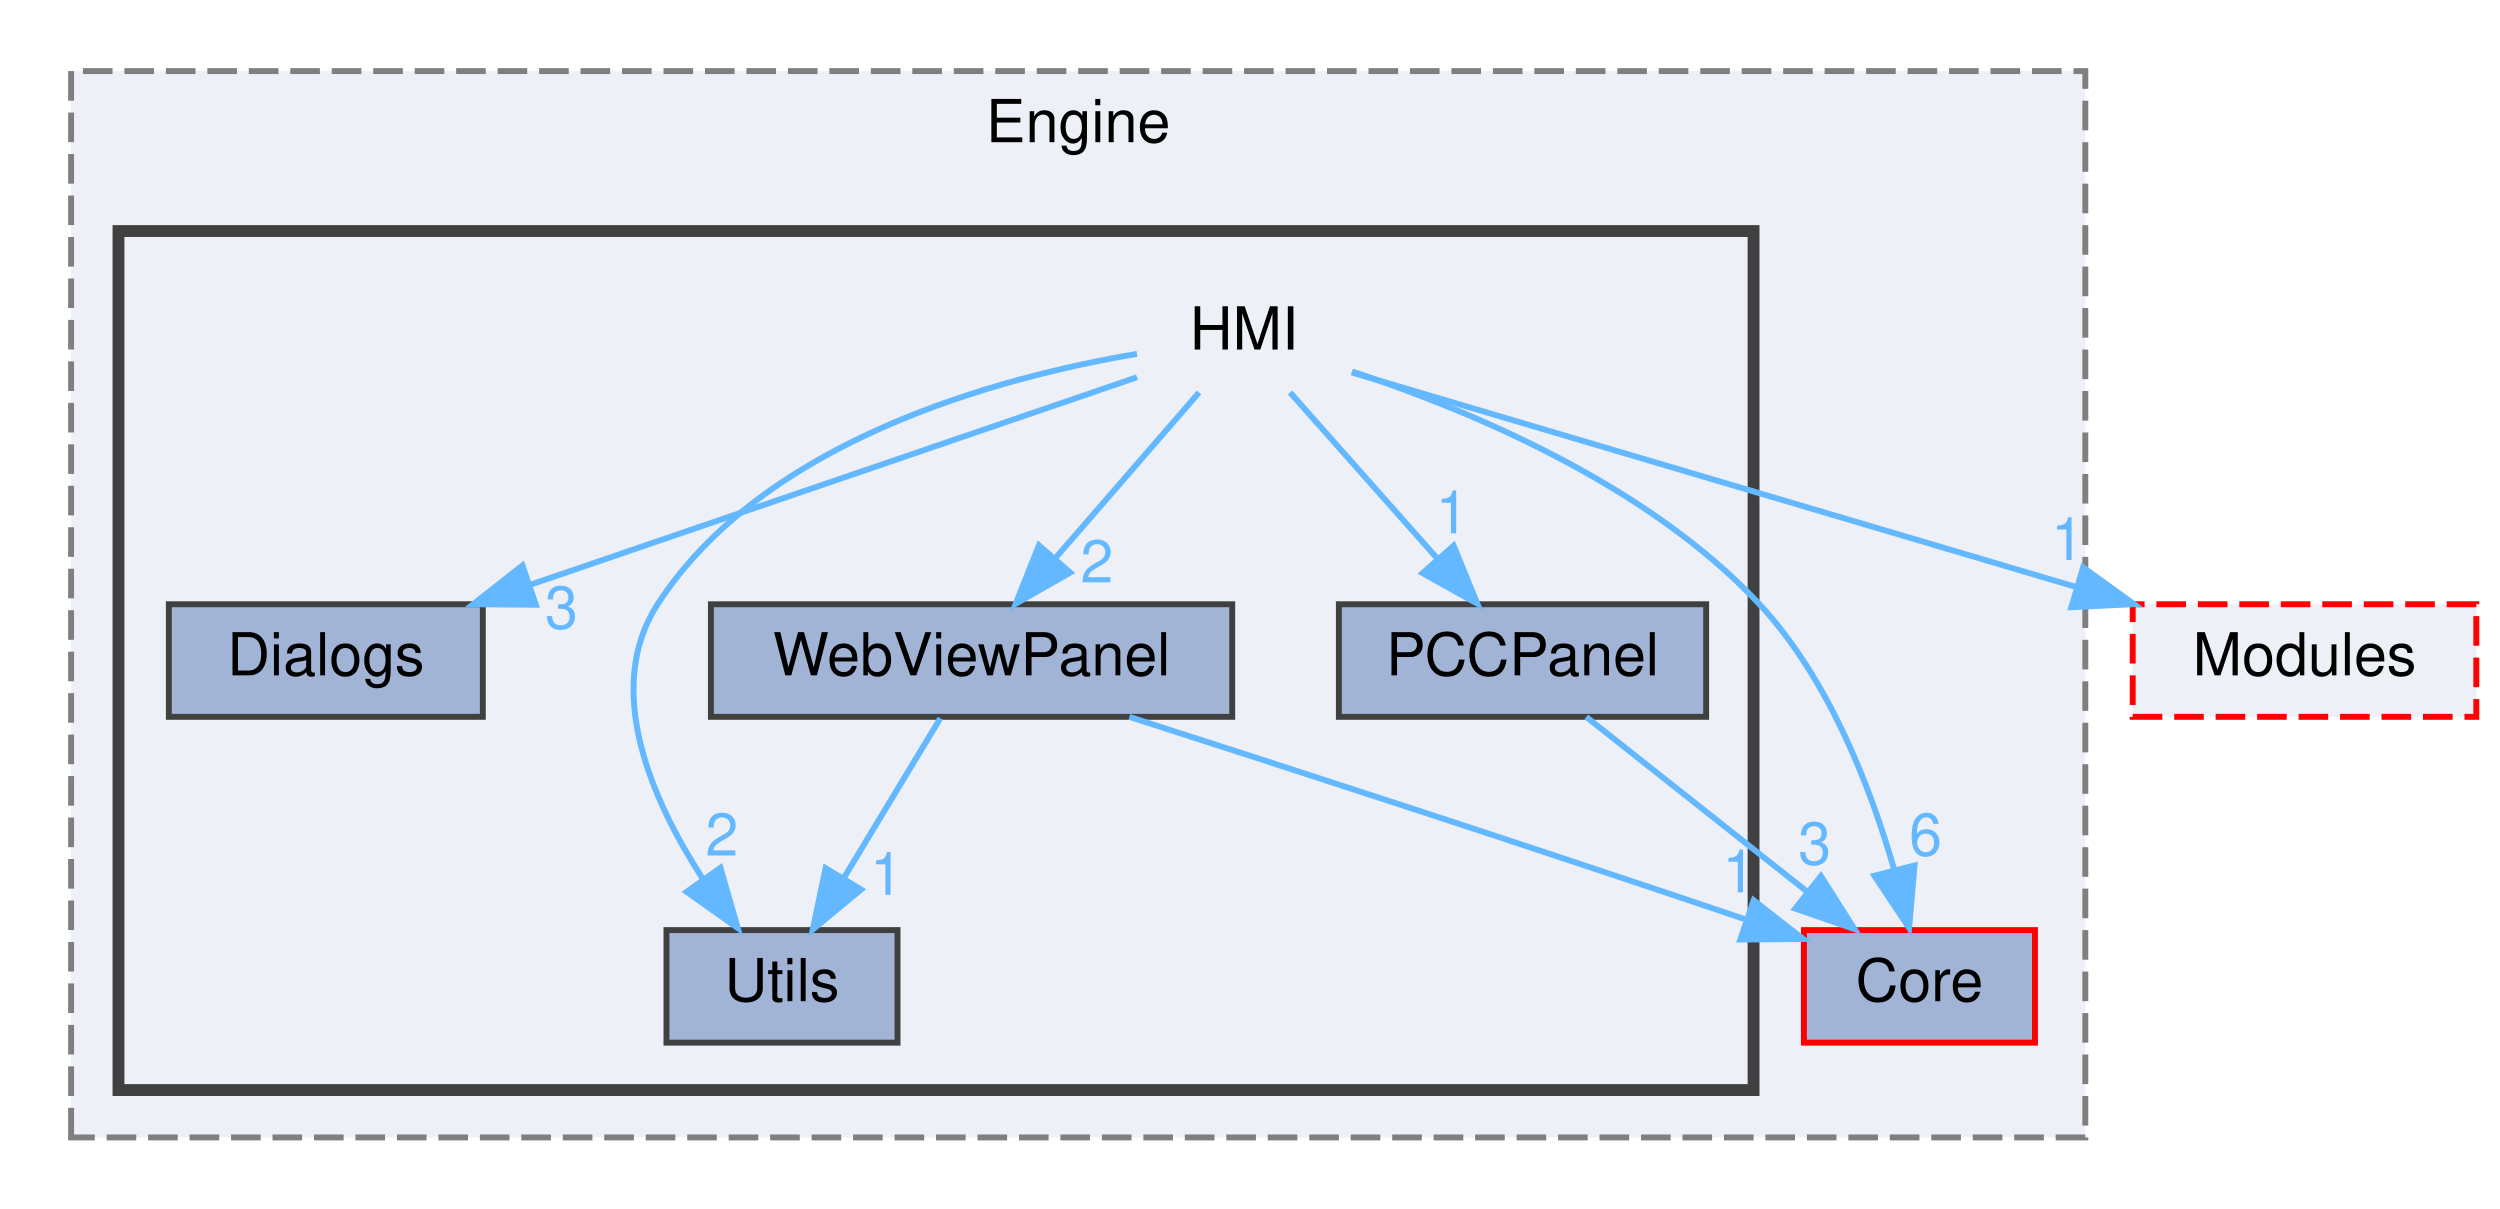
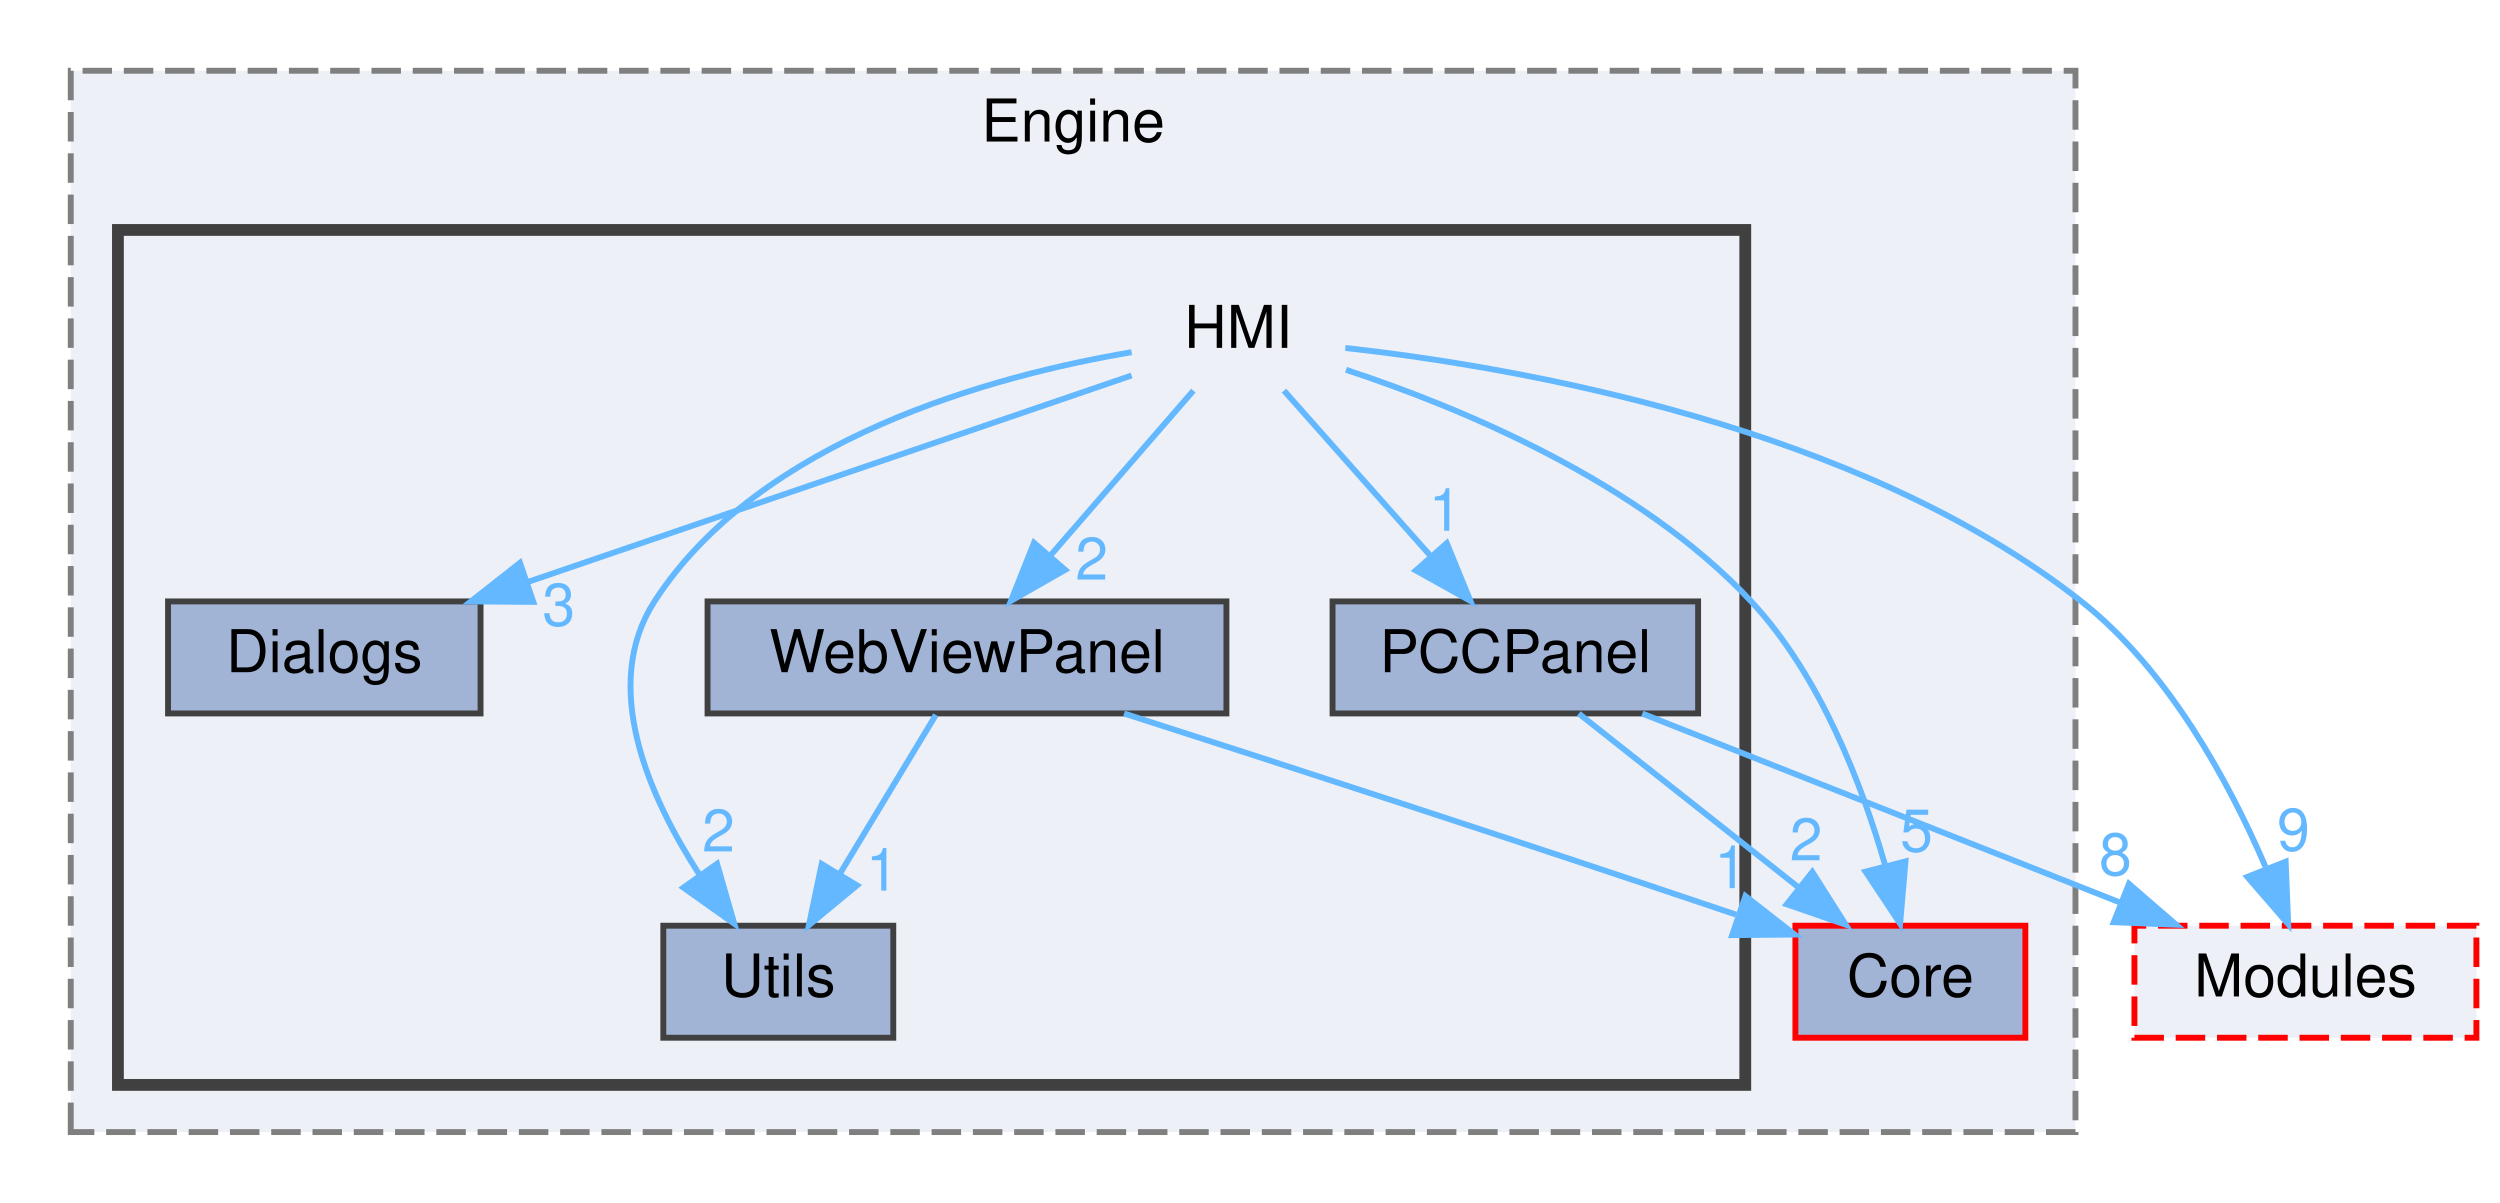
- <svg xmlns="http://www.w3.org/2000/svg" xmlns:xlink="http://www.w3.org/1999/xlink" width="422pt" height="204pt" viewBox="0.00 0.00 422.00 204.00">
+ <svg xmlns="http://www.w3.org/2000/svg" xmlns:xlink="http://www.w3.org/1999/xlink" width="424pt" height="204pt" viewBox="0.00 0.00 424.00 204.00">
  <g id="graph0" class="graph" transform="scale(1 1) rotate(0) translate(4 200)">
    <g id="clust1" class="cluster">
      <g id="a_clust1">
        <a xlink:href="dir_b70de4a9b2a9f967d011983a1fdf80d1.html" target="_top" xlink:title="Engine">
          <polygon fill="#edf0f7" stroke="#7f7f7f" stroke-dasharray="5,2" points="8,-8 8,-188 348,-188 348,-8 8,-8" />
          <text text-anchor="middle" x="178" y="-176" font-family="Helvetica,sans-Serif" font-size="10.00">Engine</text>
        </a>
      </g>
    </g>
    <g id="clust2" class="cluster">
      <g id="a_clust2">
        <a xlink:href="dir_fa749c79e99d4161e054d79886d12aa3.html" target="_top">
          <polygon fill="#edf0f7" stroke="#404040" stroke-width="2" points="16,-16 16,-161 292,-161 292,-16 16,-16" />
        </a>
      </g>
    </g>
    <g id="node1" class="node">
      <g id="a_node1">
        <a xlink:href="dir_db532fcf2b7ab198586d05907cd2a60c.html" target="_top" xlink:title="Core">
          <polygon fill="#a2b4d6" stroke="red" points="339.5,-43 300.5,-43 300.5,-24 339.5,-24 339.5,-43" />
          <text text-anchor="middle" x="320" y="-31" font-family="Helvetica,sans-Serif" font-size="10.00">Core</text>
        </a>
      </g>
    </g>
    <g id="node2" class="node">
      <text text-anchor="middle" x="206" y="-141" font-family="Helvetica,sans-Serif" font-size="10.00">HMI</text>
    </g>
    <g id="edge6" class="edge">
      <g id="a_edge6">
        <a xlink:href="dir_000010_000001.html" target="_top">
          <path fill="none" stroke="#63b8ff" d="M224.28,-137.28C243.66,-130.89 274.03,-118.36 293,-98 304.73,-85.41 311.79,-66.96 315.74,-53.19" />
          <polygon fill="#63b8ff" stroke="#63b8ff" points="319.17,-53.91 318.26,-43.35 312.39,-52.17 319.17,-53.91" />
        </a>
      </g>
      <g id="a_edge6-headlabel">
-         <a xlink:href="dir_000010_000001.html" target="_top" xlink:title="6">
-           <text text-anchor="middle" x="321.03" y="-55.59" font-family="Helvetica,sans-Serif" font-size="10.00" fill="#63b8ff">6</text>
+         <a xlink:href="dir_000010_000001.html" target="_top" xlink:title="5">
+           <text text-anchor="middle" x="321.03" y="-55.59" font-family="Helvetica,sans-Serif" font-size="10.00" fill="#63b8ff">5</text>
        </a>
      </g>
    </g>
    <g id="node3" class="node">
      <g id="a_node3">
        <a xlink:href="dir_4c1c7a346f82d27fa8dc7bdfc7d4df65.html" target="_top" xlink:title="Dialogs">
          <polygon fill="#a2b4d6" stroke="#404040" points="77.5,-98 24.5,-98 24.5,-79 77.5,-79 77.5,-98" />
          <text text-anchor="middle" x="51" y="-86" font-family="Helvetica,sans-Serif" font-size="10.00">Dialogs</text>
        </a>
      </g>
    </g>
    <g id="edge5" class="edge">
      <g id="a_edge5">
        <a xlink:href="dir_000010_000002.html" target="_top">
          <path fill="none" stroke="#63b8ff" d="M187.92,-136.32C162.91,-127.77 117.28,-112.16 85.61,-101.33" />
          <polygon fill="#63b8ff" stroke="#63b8ff" points="86.45,-97.92 75.86,-98 84.19,-104.55 86.45,-97.92" />
        </a>
      </g>
      <g id="a_edge5-headlabel">
        <a xlink:href="dir_000010_000002.html" target="_top" xlink:title="3">
          <text text-anchor="middle" x="90.77" y="-93.9" font-family="Helvetica,sans-Serif" font-size="10.00" fill="#63b8ff">3</text>
        </a>
      </g>
    </g>
    <g id="node4" class="node">
      <g id="a_node4">
        <a xlink:href="dir_073edf83a0a96e21097776b99910cb5f.html" target="_top" xlink:title="PCCPanel">
          <polygon fill="#a2b4d6" stroke="#404040" points="284,-98 222,-98 222,-79 284,-79 284,-98" />
          <text text-anchor="middle" x="253" y="-86" font-family="Helvetica,sans-Serif" font-size="10.00">PCCPanel</text>
        </a>
      </g>
    </g>
    <g id="edge1" class="edge">
      <g id="a_edge1">
        <a xlink:href="dir_000010_000017.html" target="_top">
          <path fill="none" stroke="#63b8ff" d="M213.76,-133.75C220.47,-126.18 230.34,-115.05 238.51,-105.84" />
          <polygon fill="#63b8ff" stroke="#63b8ff" points="241.37,-107.89 245.38,-98.09 236.13,-103.25 241.37,-107.89" />
        </a>
      </g>
      <g id="a_edge1-headlabel">
        <a xlink:href="dir_000010_000017.html" target="_top" xlink:title="1">
          <text text-anchor="middle" x="241.11" y="-109.97" font-family="Helvetica,sans-Serif" font-size="10.00" fill="#63b8ff">1</text>
        </a>
      </g>
    </g>
    <g id="node5" class="node">
      <g id="a_node5">
        <a xlink:href="dir_4a2a55060b21fd8d2f0c9c08ef9a4af5.html" target="_top" xlink:title="Utils">
          <polygon fill="#a2b4d6" stroke="#404040" points="147.5,-43 108.5,-43 108.5,-24 147.5,-24 147.5,-43" />
          <text text-anchor="middle" x="128" y="-31" font-family="Helvetica,sans-Serif" font-size="10.00">Utils</text>
        </a>
      </g>
    </g>
    <g id="edge4" class="edge">
      <g id="a_edge4">
        <a xlink:href="dir_000010_000021.html" target="_top">
          <path fill="none" stroke="#63b8ff" d="M187.92,-140.27C164.6,-136.32 124.91,-125.69 107,-98 97.78,-83.74 105.95,-65.05 114.64,-51.64" />
          <polygon fill="#63b8ff" stroke="#63b8ff" points="117.61,-53.51 120.54,-43.33 111.9,-49.46 117.61,-53.51" />
        </a>
      </g>
      <g id="a_edge4-headlabel">
        <a xlink:href="dir_000010_000021.html" target="_top" xlink:title="2">
          <text text-anchor="middle" x="117.85" y="-55.58" font-family="Helvetica,sans-Serif" font-size="10.00" fill="#63b8ff">2</text>
        </a>
      </g>
    </g>
    <g id="node6" class="node">
      <g id="a_node6">
        <a xlink:href="dir_29002af622f034b8e7f3d38226cac7e0.html" target="_top" xlink:title="WebViewPanel">
          <polygon fill="#a2b4d6" stroke="#404040" points="204,-98 116,-98 116,-79 204,-79 204,-98" />
          <text text-anchor="middle" x="160" y="-86" font-family="Helvetica,sans-Serif" font-size="10.00">WebViewPanel</text>
        </a>
      </g>
    </g>
    <g id="edge2" class="edge">
      <g id="a_edge2">
        <a xlink:href="dir_000010_000023.html" target="_top">
          <path fill="none" stroke="#63b8ff" d="M198.4,-133.75C191.84,-126.18 182.18,-115.05 174.19,-105.84" />
          <polygon fill="#63b8ff" stroke="#63b8ff" points="176.65,-103.35 167.45,-98.09 171.37,-107.94 176.65,-103.35" />
        </a>
      </g>
      <g id="a_edge2-headlabel">
        <a xlink:href="dir_000010_000023.html" target="_top" xlink:title="2">
          <text text-anchor="middle" x="181.15" y="-101.7" font-family="Helvetica,sans-Serif" font-size="10.00" fill="#63b8ff">2</text>
        </a>
      </g>
    </g>
    <g id="node7" class="node">
      <g id="a_node7">
        <a xlink:href="dir_387a2147fe1fbdf0efef36368214e4d3.html" target="_top" xlink:title="Modules">
-           <polygon fill="#edf0f7" stroke="red" stroke-dasharray="5,2" points="414,-98 356,-98 356,-79 414,-79 414,-98" />
-           <text text-anchor="middle" x="385" y="-86" font-family="Helvetica,sans-Serif" font-size="10.00">Modules</text>
+           <polygon fill="#edf0f7" stroke="red" stroke-dasharray="5,2" points="416,-43 358,-43 358,-24 416,-24 416,-43" />
+           <text text-anchor="middle" x="387" y="-31" font-family="Helvetica,sans-Serif" font-size="10.00">Modules</text>
        </a>
      </g>
    </g>
    <g id="edge3" class="edge">
      <g id="a_edge3">
-         <a xlink:href="dir_000010_000015.html" target="_top">
-           <path fill="none" stroke="#63b8ff" d="M224.15,-137.13C252.7,-128.67 308.76,-112.07 346.56,-100.88" />
-           <polygon fill="#63b8ff" stroke="#63b8ff" points="347.63,-104.22 356.22,-98.02 345.64,-97.5 347.63,-104.22" />
+         <a xlink:href="dir_000010_000014.html" target="_top">
+           <path fill="none" stroke="#63b8ff" d="M224.17,-140.99C253.35,-137.74 311.2,-127.74 349,-98 363.8,-86.35 374.12,-67.22 380.23,-52.99" />
+           <polygon fill="#63b8ff" stroke="#63b8ff" points="383.65,-53.86 384.08,-43.27 377.14,-51.28 383.65,-53.86" />
        </a>
      </g>
      <g id="a_edge3-headlabel">
-         <a xlink:href="dir_000010_000015.html" target="_top" xlink:title="1">
-           <text text-anchor="middle" x="344.99" y="-105.46" font-family="Helvetica,sans-Serif" font-size="10.00" fill="#63b8ff">1</text>
-         </a>
-       </g>
-     </g>
-     <g id="edge7" class="edge">
-       <g id="a_edge7">
+         <a xlink:href="dir_000010_000014.html" target="_top" xlink:title="9">
+           <text text-anchor="middle" x="384.96" y="-55.75" font-family="Helvetica,sans-Serif" font-size="10.00" fill="#63b8ff">9</text>
+         </a>
+       </g>
+     </g>
+     <g id="edge8" class="edge">
+       <g id="a_edge8">
        <a xlink:href="dir_000017_000001.html" target="_top">
          <path fill="none" stroke="#63b8ff" d="M263.76,-78.98C273.77,-71.07 288.89,-59.11 300.93,-49.58" />
          <polygon fill="#63b8ff" stroke="#63b8ff" points="303.37,-52.12 309.04,-43.17 299.03,-46.63 303.37,-52.12" />
        </a>
      </g>
+       <g id="a_edge8-headlabel">
+         <a xlink:href="dir_000017_000001.html" target="_top" xlink:title="2">
+           <text text-anchor="middle" x="302.31" y="-54.08" font-family="Helvetica,sans-Serif" font-size="10.00" fill="#63b8ff">2</text>
+         </a>
+       </g>
+     </g>
+     <g id="edge7" class="edge">
+       <g id="a_edge7">
+         <a xlink:href="dir_000017_000014.html" target="_top">
+           <path fill="none" stroke="#63b8ff" d="M274.53,-78.98C296.47,-70.3 330.74,-56.75 355.69,-46.88" />
+           <polygon fill="#63b8ff" stroke="#63b8ff" points="357.07,-50.1 365.08,-43.17 354.49,-43.59 357.07,-50.1" />
+         </a>
+       </g>
      <g id="a_edge7-headlabel">
-         <a xlink:href="dir_000017_000001.html" target="_top" xlink:title="3">
-           <text text-anchor="middle" x="302.31" y="-54.08" font-family="Helvetica,sans-Serif" font-size="10.00" fill="#63b8ff">3</text>
-         </a>
-       </g>
-     </g>
-     <g id="edge9" class="edge">
-       <g id="a_edge9">
+         <a xlink:href="dir_000017_000014.html" target="_top" xlink:title="8">
+           <text text-anchor="middle" x="354.77" y="-51.57" font-family="Helvetica,sans-Serif" font-size="10.00" fill="#63b8ff">8</text>
+         </a>
+       </g>
+     </g>
+     <g id="edge10" class="edge">
+       <g id="a_edge10">
        <a xlink:href="dir_000023_000001.html" target="_top">
          <path fill="none" stroke="#63b8ff" d="M186.64,-78.99C211.96,-70.86 251.36,-58.09 290.45,-44.87" />
          <polygon fill="#63b8ff" stroke="#63b8ff" points="292.02,-48.03 300.37,-41.5 289.77,-41.4 292.02,-48.03" />
        </a>
      </g>
-       <g id="a_edge9-headlabel">
+       <g id="a_edge10-headlabel">
        <a xlink:href="dir_000023_000001.html" target="_top" xlink:title="1">
          <text text-anchor="middle" x="289.53" y="-49.37" font-family="Helvetica,sans-Serif" font-size="10.00" fill="#63b8ff">1</text>
        </a>
      </g>
    </g>
-     <g id="edge8" class="edge">
-       <g id="a_edge8">
+     <g id="edge9" class="edge">
+       <g id="a_edge9">
        <a xlink:href="dir_000023_000021.html" target="_top">
          <path fill="none" stroke="#63b8ff" d="M154.72,-78.75C150.29,-71.42 143.84,-60.73 138.38,-51.7" />
          <polygon fill="#63b8ff" stroke="#63b8ff" points="141.35,-49.84 133.19,-43.09 135.36,-53.46 141.35,-49.84" />
        </a>
      </g>
-       <g id="a_edge8-headlabel">
+       <g id="a_edge9-headlabel">
        <a xlink:href="dir_000023_000021.html" target="_top" xlink:title="1">
          <text text-anchor="middle" x="145.64" y="-48.95" font-family="Helvetica,sans-Serif" font-size="10.00" fill="#63b8ff">1</text>
        </a>
      </g>
    </g>
  </g>
</svg>
